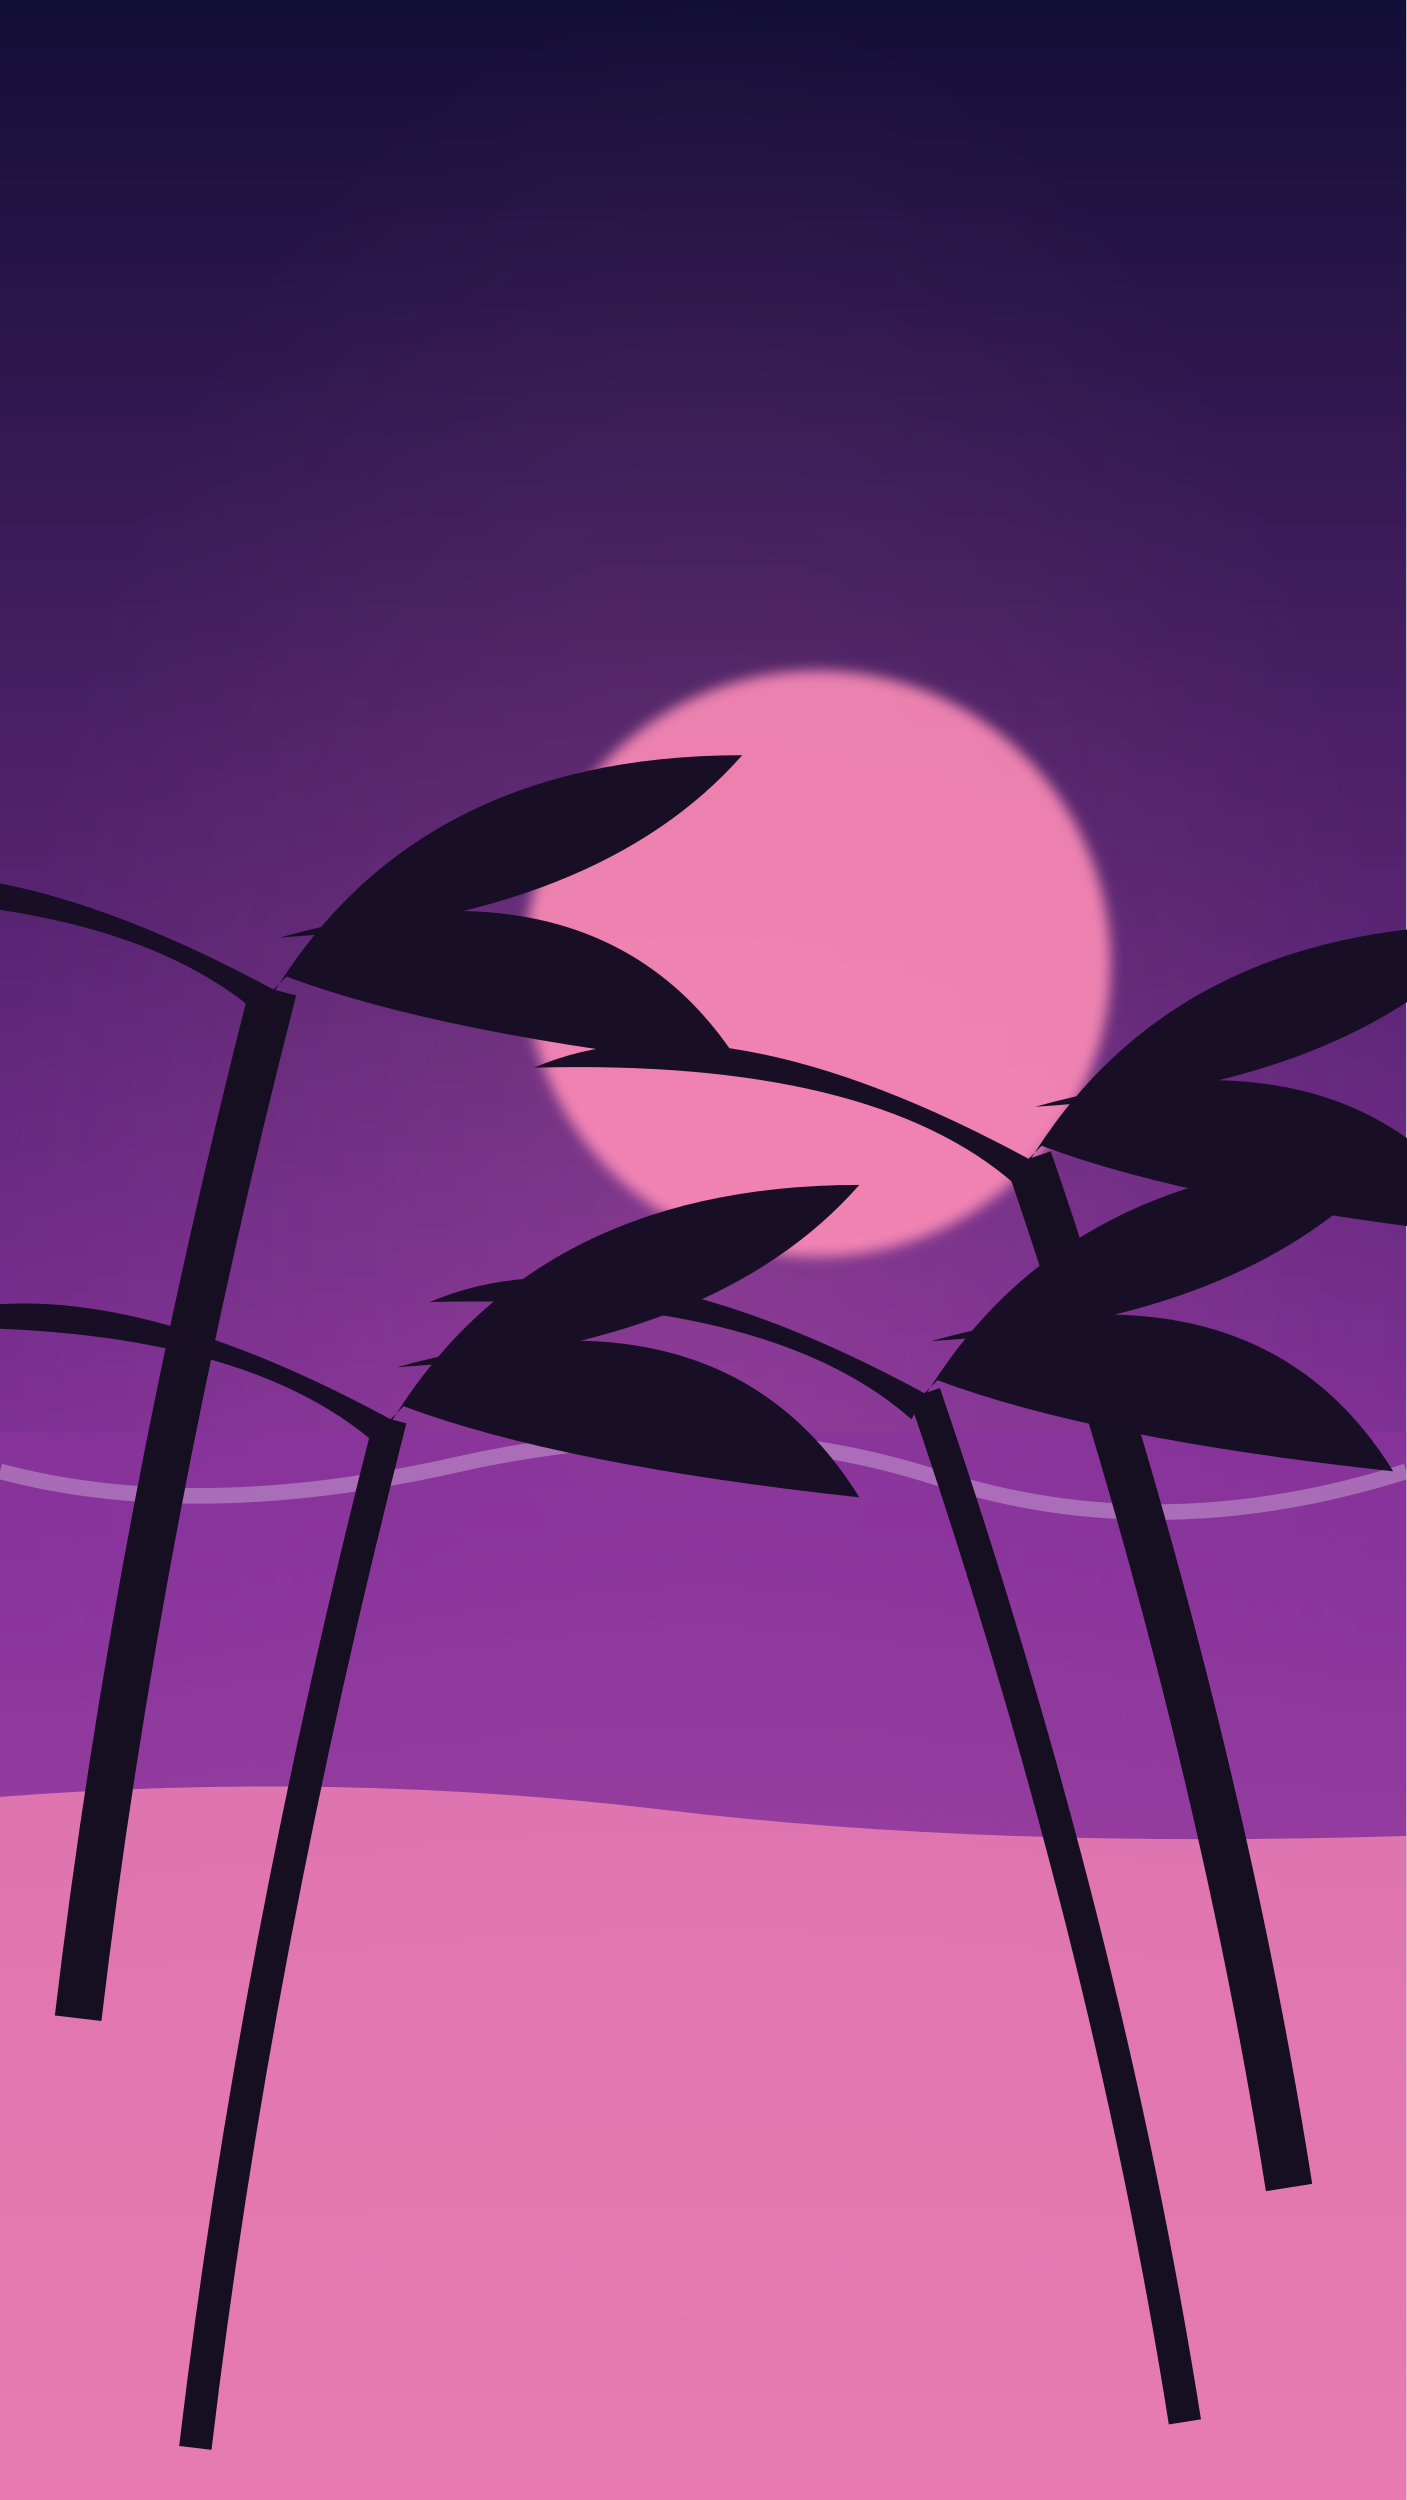
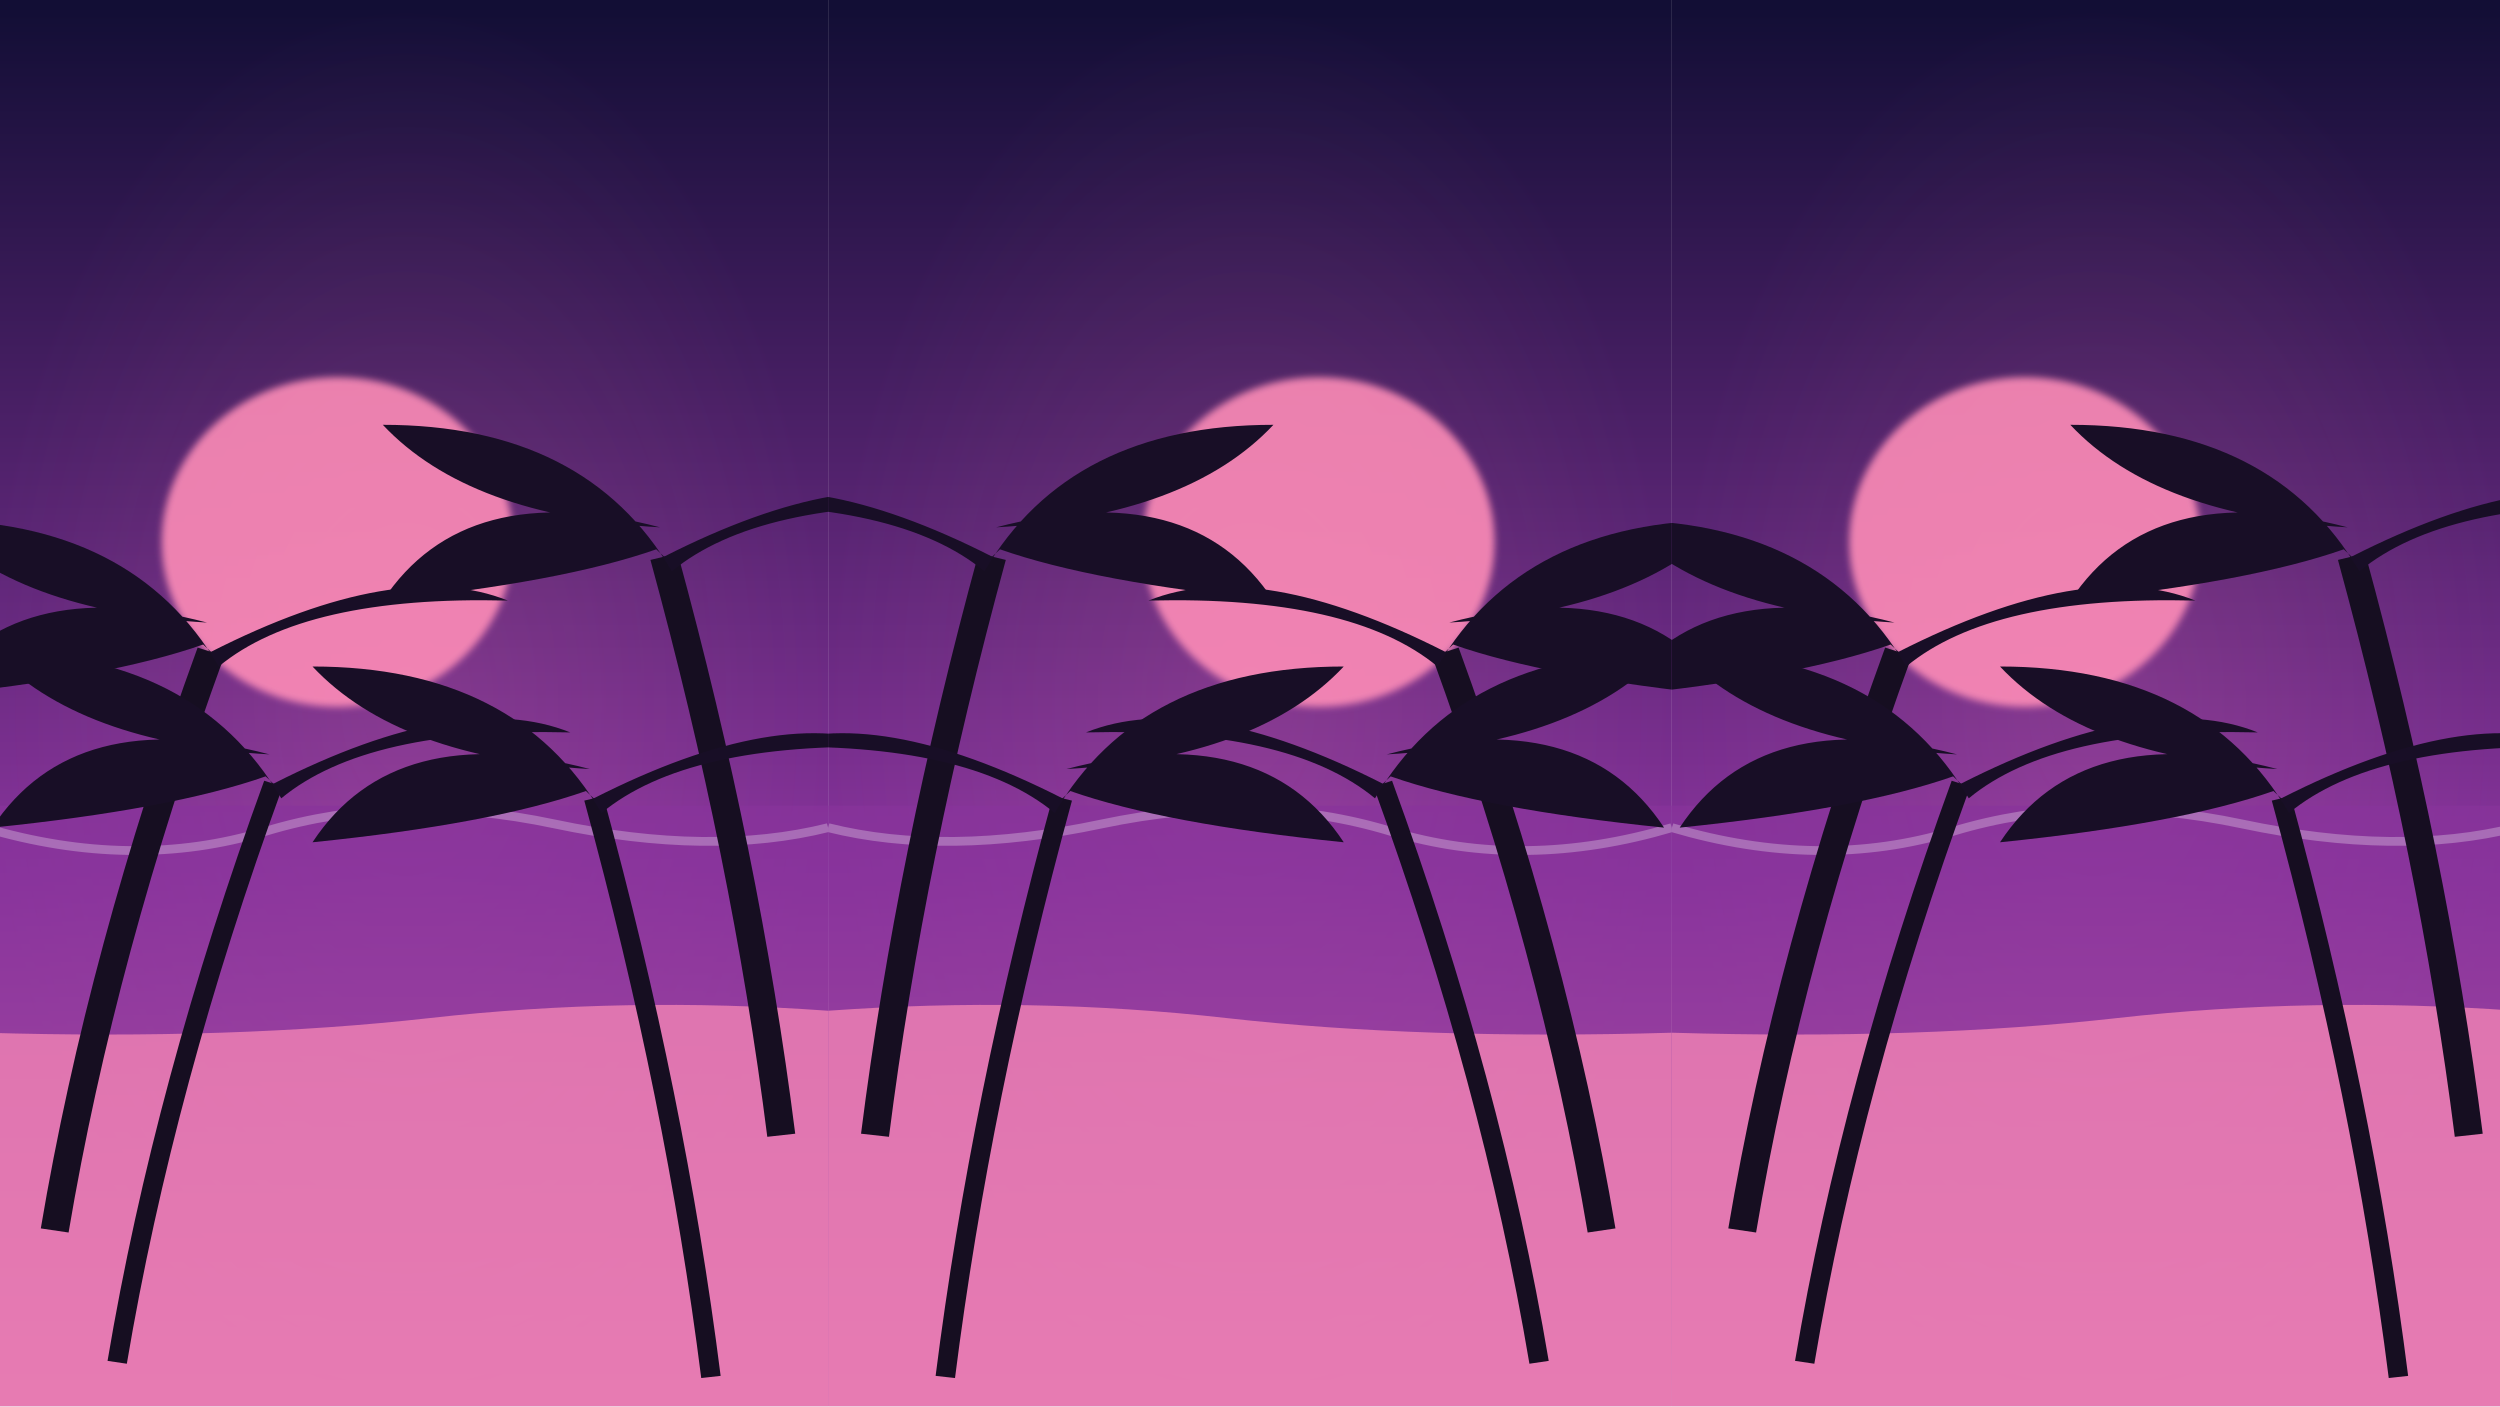
- <svg xmlns="http://www.w3.org/2000/svg" width="1080" height="1920" viewBox="0 0 1080 1920" role="img">
+ <svg xmlns="http://www.w3.org/2000/svg" width="1920" height="1080" viewBox="0 0 1920 1080" role="img">
  <defs>
    <linearGradient id="sky" x2="0" y2="1">
      <stop offset="0" stop-color="#120e35" />
      <stop offset=".62" stop-color="#88339c" />
      <stop offset="1" stop-color="#ff8db8" />
    </linearGradient>
    <radialGradient id="glow">
      <stop stop-color="#ff8db8" stop-opacity=".55" />
      <stop offset="1" stop-color="#ff8db8" stop-opacity="0" />
    </radialGradient>
    <filter id="blur">
      <feGaussianBlur stdDeviation="25" />
    </filter>
    <filter id="soft">
      <feGaussianBlur stdDeviation="5" />
    </filter>
  </defs>
-   <rect width="1080" height="1920" fill="url(#sky)" />
-   <rect width="1080" height="1920" fill="url(#glow)" opacity=".25" />
-   <circle cx="628" cy="740" r="225" fill="#ff8db8" opacity=".88" filter="url(#soft)" />
-   <rect y="1100" width="1080" height="820" fill="#88339c" opacity=".68" />
-   <path d="M0 1380Q260 1360 510 1390T1080 1410V1920H0Z" fill="#ff8db8" opacity=".7" />
-   <path d="M0 1130Q150 1170 350 1125T720 1135T1080 1130" fill="none" stroke="#fff" stroke-width="12" opacity=".28" />
-   <path d="M60 1550Q105 1170 210 760" fill="none" stroke="#160e21" stroke-width="36" />
-   <path d="M210 760q-240-130-380-70q260-7 370 90q110-200 370-200q-110 125-355 140q250-70 355 100q-230-25-350-70Z" fill="#180e26" />
-   <path d="M990 1680Q930 1300 790 890" fill="none" stroke="#160e21" stroke-width="36" />
-   <path d="M790 890q-240-130-380-70q260-7 370 90q110-200 370-200q-110 125-355 140q250-70 355 100q-230-25-350-70Z" fill="#180e26" />
-   <path d="M150 1880Q195 1500 300 1090" fill="none" stroke="#160e21" stroke-width="25" />
-   <path d="M300 1090q-240-130-380-70q260-7 370 90q110-200 370-200q-110 125-355 140q250-70 355 100q-230-25-350-70Z" fill="#180e26" />
-   <path d="M910 1860Q850 1480 710 1070" fill="none" stroke="#160e21" stroke-width="25" />
-   <path d="M710 1070q-240-130-380-70q260-7 370 90q110-200 370-200q-110 125-355 140q250-70 355 100q-230-25-350-70Z" fill="#180e26" />
+   <g transform="translate(1272 0) scale(-1 1)">
+     <svg x="636" width="648" height="1080" viewBox="0 0 1080 1920" preserveAspectRatio="none">
+       <rect width="1080" height="1920" fill="url(#sky)" />
+       <rect width="1080" height="1920" fill="url(#glow)" opacity=".25" />
+       <circle cx="628" cy="740" r="225" fill="#ff8db8" opacity=".88" filter="url(#soft)" />
+       <rect y="1100" width="1080" height="820" fill="#88339c" opacity=".68" />
+       <path d="M0 1380Q260 1360 510 1390T1080 1410V1920H0Z" fill="#ff8db8" opacity=".7" />
+       <path d="M0 1130Q150 1170 350 1125T720 1135T1080 1130" fill="none" stroke="#fff" stroke-width="12" opacity=".28" />
+       <path d="M60 1550Q105 1170 210 760" fill="none" stroke="#160e21" stroke-width="36" />
+       <path d="M210 760q-240-130-380-70q260-7 370 90q110-200 370-200q-110 125-355 140q250-70 355 100q-230-25-350-70Z" fill="#180e26" />
+       <path d="M990 1680Q930 1300 790 890" fill="none" stroke="#160e21" stroke-width="36" />
+       <path d="M790 890q-240-130-380-70q260-7 370 90q110-200 370-200q-110 125-355 140q250-70 355 100q-230-25-350-70Z" fill="#180e26" />
+       <path d="M150 1880Q195 1500 300 1090" fill="none" stroke="#160e21" stroke-width="25" />
+       <path d="M300 1090q-240-130-380-70q260-7 370 90q110-200 370-200q-110 125-355 140q250-70 355 100q-230-25-350-70Z" fill="#180e26" />
+       <path d="M910 1860Q850 1480 710 1070" fill="none" stroke="#160e21" stroke-width="25" />
+       <path d="M710 1070q-240-130-380-70q260-7 370 90q110-200 370-200q-110 125-355 140q250-70 355 100q-230-25-350-70Z" fill="#180e26" />
+     </svg>
+   </g>
+   <svg x="636" width="648" height="1080" viewBox="0 0 1080 1920" preserveAspectRatio="none">
+     <rect width="1080" height="1920" fill="url(#sky)" />
+     <rect width="1080" height="1920" fill="url(#glow)" opacity=".25" />
+     <circle cx="628" cy="740" r="225" fill="#ff8db8" opacity=".88" filter="url(#soft)" />
+     <rect y="1100" width="1080" height="820" fill="#88339c" opacity=".68" />
+     <path d="M0 1380Q260 1360 510 1390T1080 1410V1920H0Z" fill="#ff8db8" opacity=".7" />
+     <path d="M0 1130Q150 1170 350 1125T720 1135T1080 1130" fill="none" stroke="#fff" stroke-width="12" opacity=".28" />
+     <path d="M60 1550Q105 1170 210 760" fill="none" stroke="#160e21" stroke-width="36" />
+     <path d="M210 760q-240-130-380-70q260-7 370 90q110-200 370-200q-110 125-355 140q250-70 355 100q-230-25-350-70Z" fill="#180e26" />
+     <path d="M990 1680Q930 1300 790 890" fill="none" stroke="#160e21" stroke-width="36" />
+     <path d="M790 890q-240-130-380-70q260-7 370 90q110-200 370-200q-110 125-355 140q250-70 355 100q-230-25-350-70Z" fill="#180e26" />
+     <path d="M150 1880Q195 1500 300 1090" fill="none" stroke="#160e21" stroke-width="25" />
+     <path d="M300 1090q-240-130-380-70q260-7 370 90q110-200 370-200q-110 125-355 140q250-70 355 100q-230-25-350-70Z" fill="#180e26" />
+     <path d="M910 1860Q850 1480 710 1070" fill="none" stroke="#160e21" stroke-width="25" />
+     <path d="M710 1070q-240-130-380-70q260-7 370 90q110-200 370-200q-110 125-355 140q250-70 355 100q-230-25-350-70Z" fill="#180e26" />
+   </svg>
+   <g transform="translate(2568 0) scale(-1 1)">
+     <svg x="636" width="648" height="1080" viewBox="0 0 1080 1920" preserveAspectRatio="none">
+       <rect width="1080" height="1920" fill="url(#sky)" />
+       <rect width="1080" height="1920" fill="url(#glow)" opacity=".25" />
+       <circle cx="628" cy="740" r="225" fill="#ff8db8" opacity=".88" filter="url(#soft)" />
+       <rect y="1100" width="1080" height="820" fill="#88339c" opacity=".68" />
+       <path d="M0 1380Q260 1360 510 1390T1080 1410V1920H0Z" fill="#ff8db8" opacity=".7" />
+       <path d="M0 1130Q150 1170 350 1125T720 1135T1080 1130" fill="none" stroke="#fff" stroke-width="12" opacity=".28" />
+       <path d="M60 1550Q105 1170 210 760" fill="none" stroke="#160e21" stroke-width="36" />
+       <path d="M210 760q-240-130-380-70q260-7 370 90q110-200 370-200q-110 125-355 140q250-70 355 100q-230-25-350-70Z" fill="#180e26" />
+       <path d="M990 1680Q930 1300 790 890" fill="none" stroke="#160e21" stroke-width="36" />
+       <path d="M790 890q-240-130-380-70q260-7 370 90q110-200 370-200q-110 125-355 140q250-70 355 100q-230-25-350-70Z" fill="#180e26" />
+       <path d="M150 1880Q195 1500 300 1090" fill="none" stroke="#160e21" stroke-width="25" />
+       <path d="M300 1090q-240-130-380-70q260-7 370 90q110-200 370-200q-110 125-355 140q250-70 355 100q-230-25-350-70Z" fill="#180e26" />
+       <path d="M910 1860Q850 1480 710 1070" fill="none" stroke="#160e21" stroke-width="25" />
+       <path d="M710 1070q-240-130-380-70q260-7 370 90q110-200 370-200q-110 125-355 140q250-70 355 100q-230-25-350-70Z" fill="#180e26" />
+     </svg>
+   </g>
</svg>
